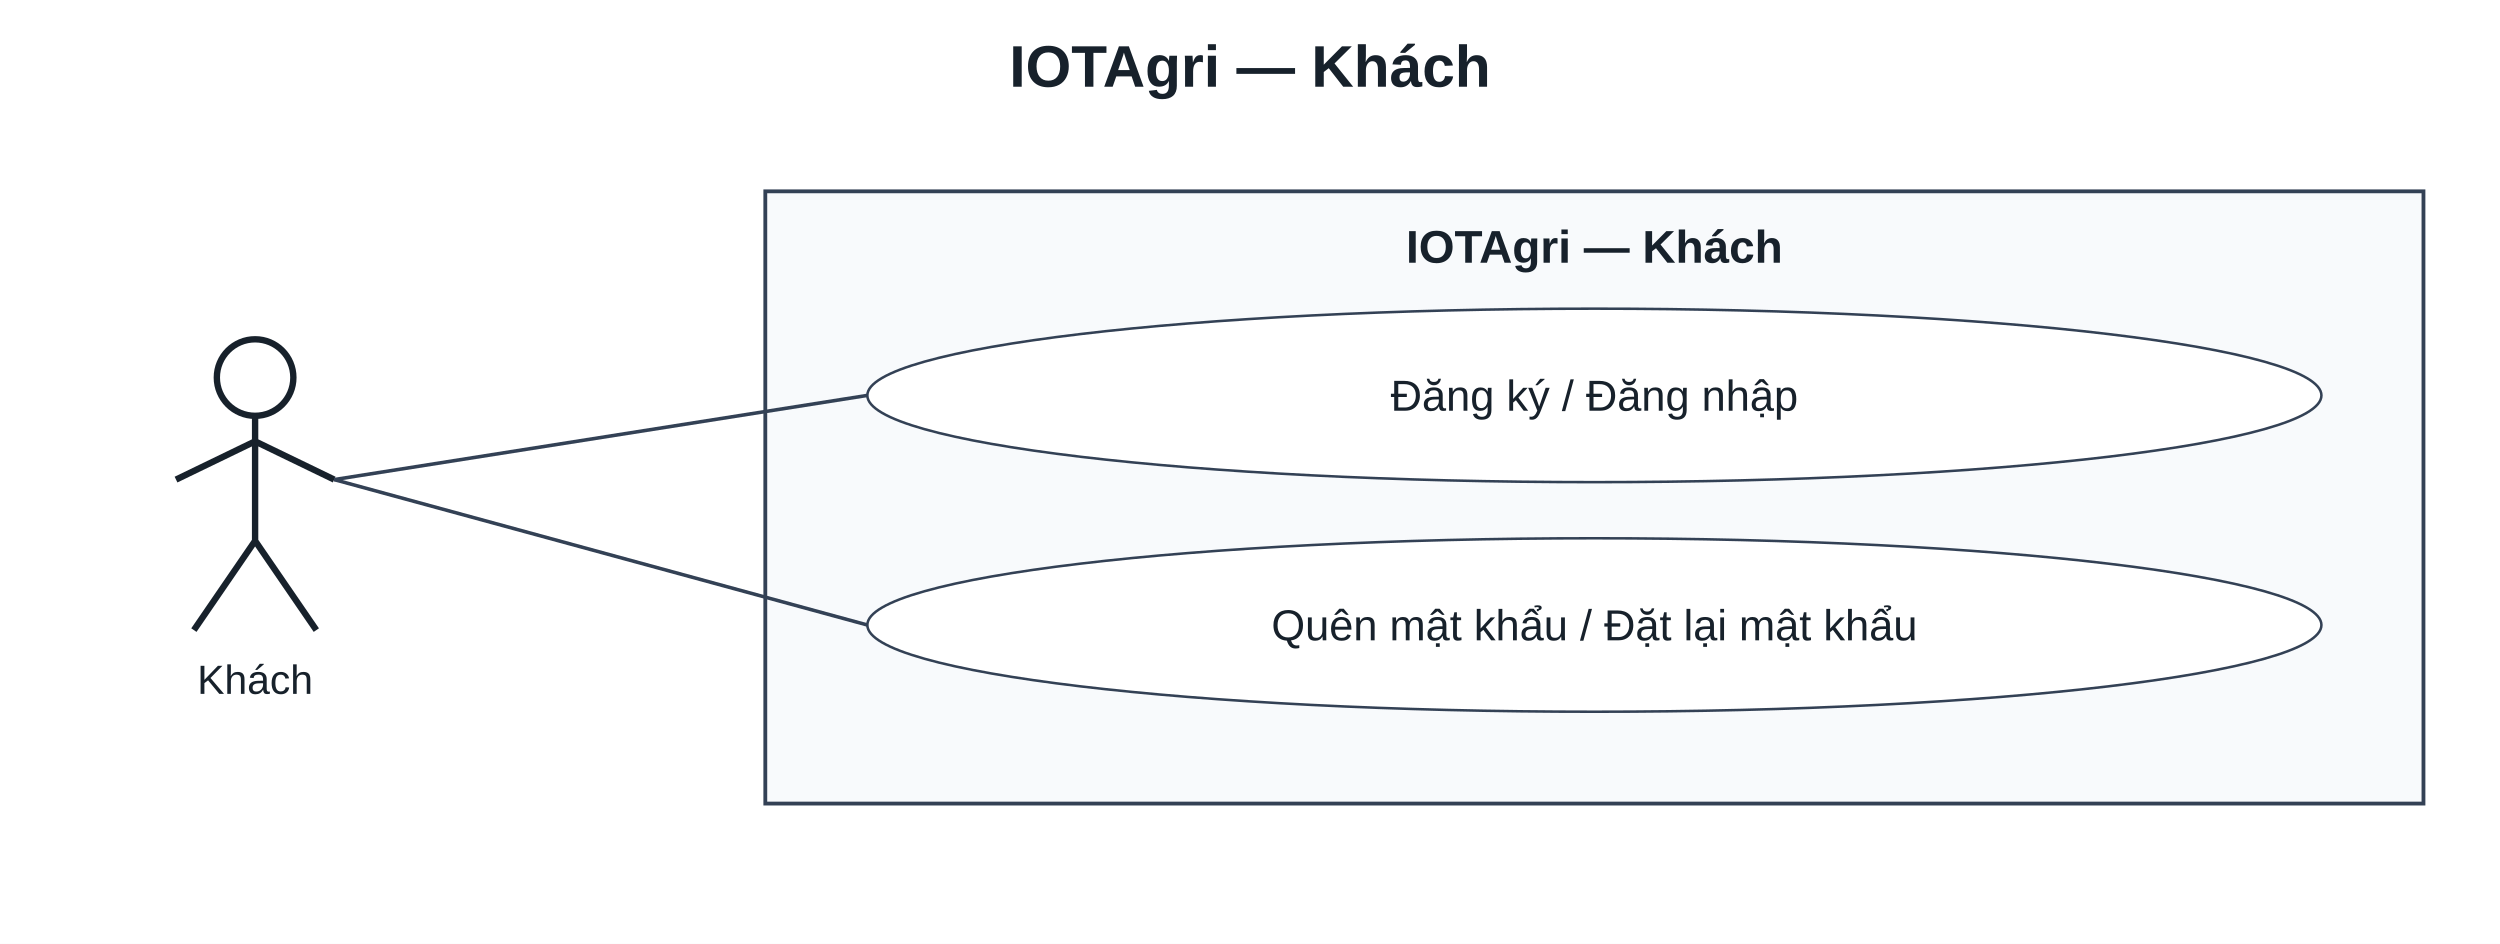
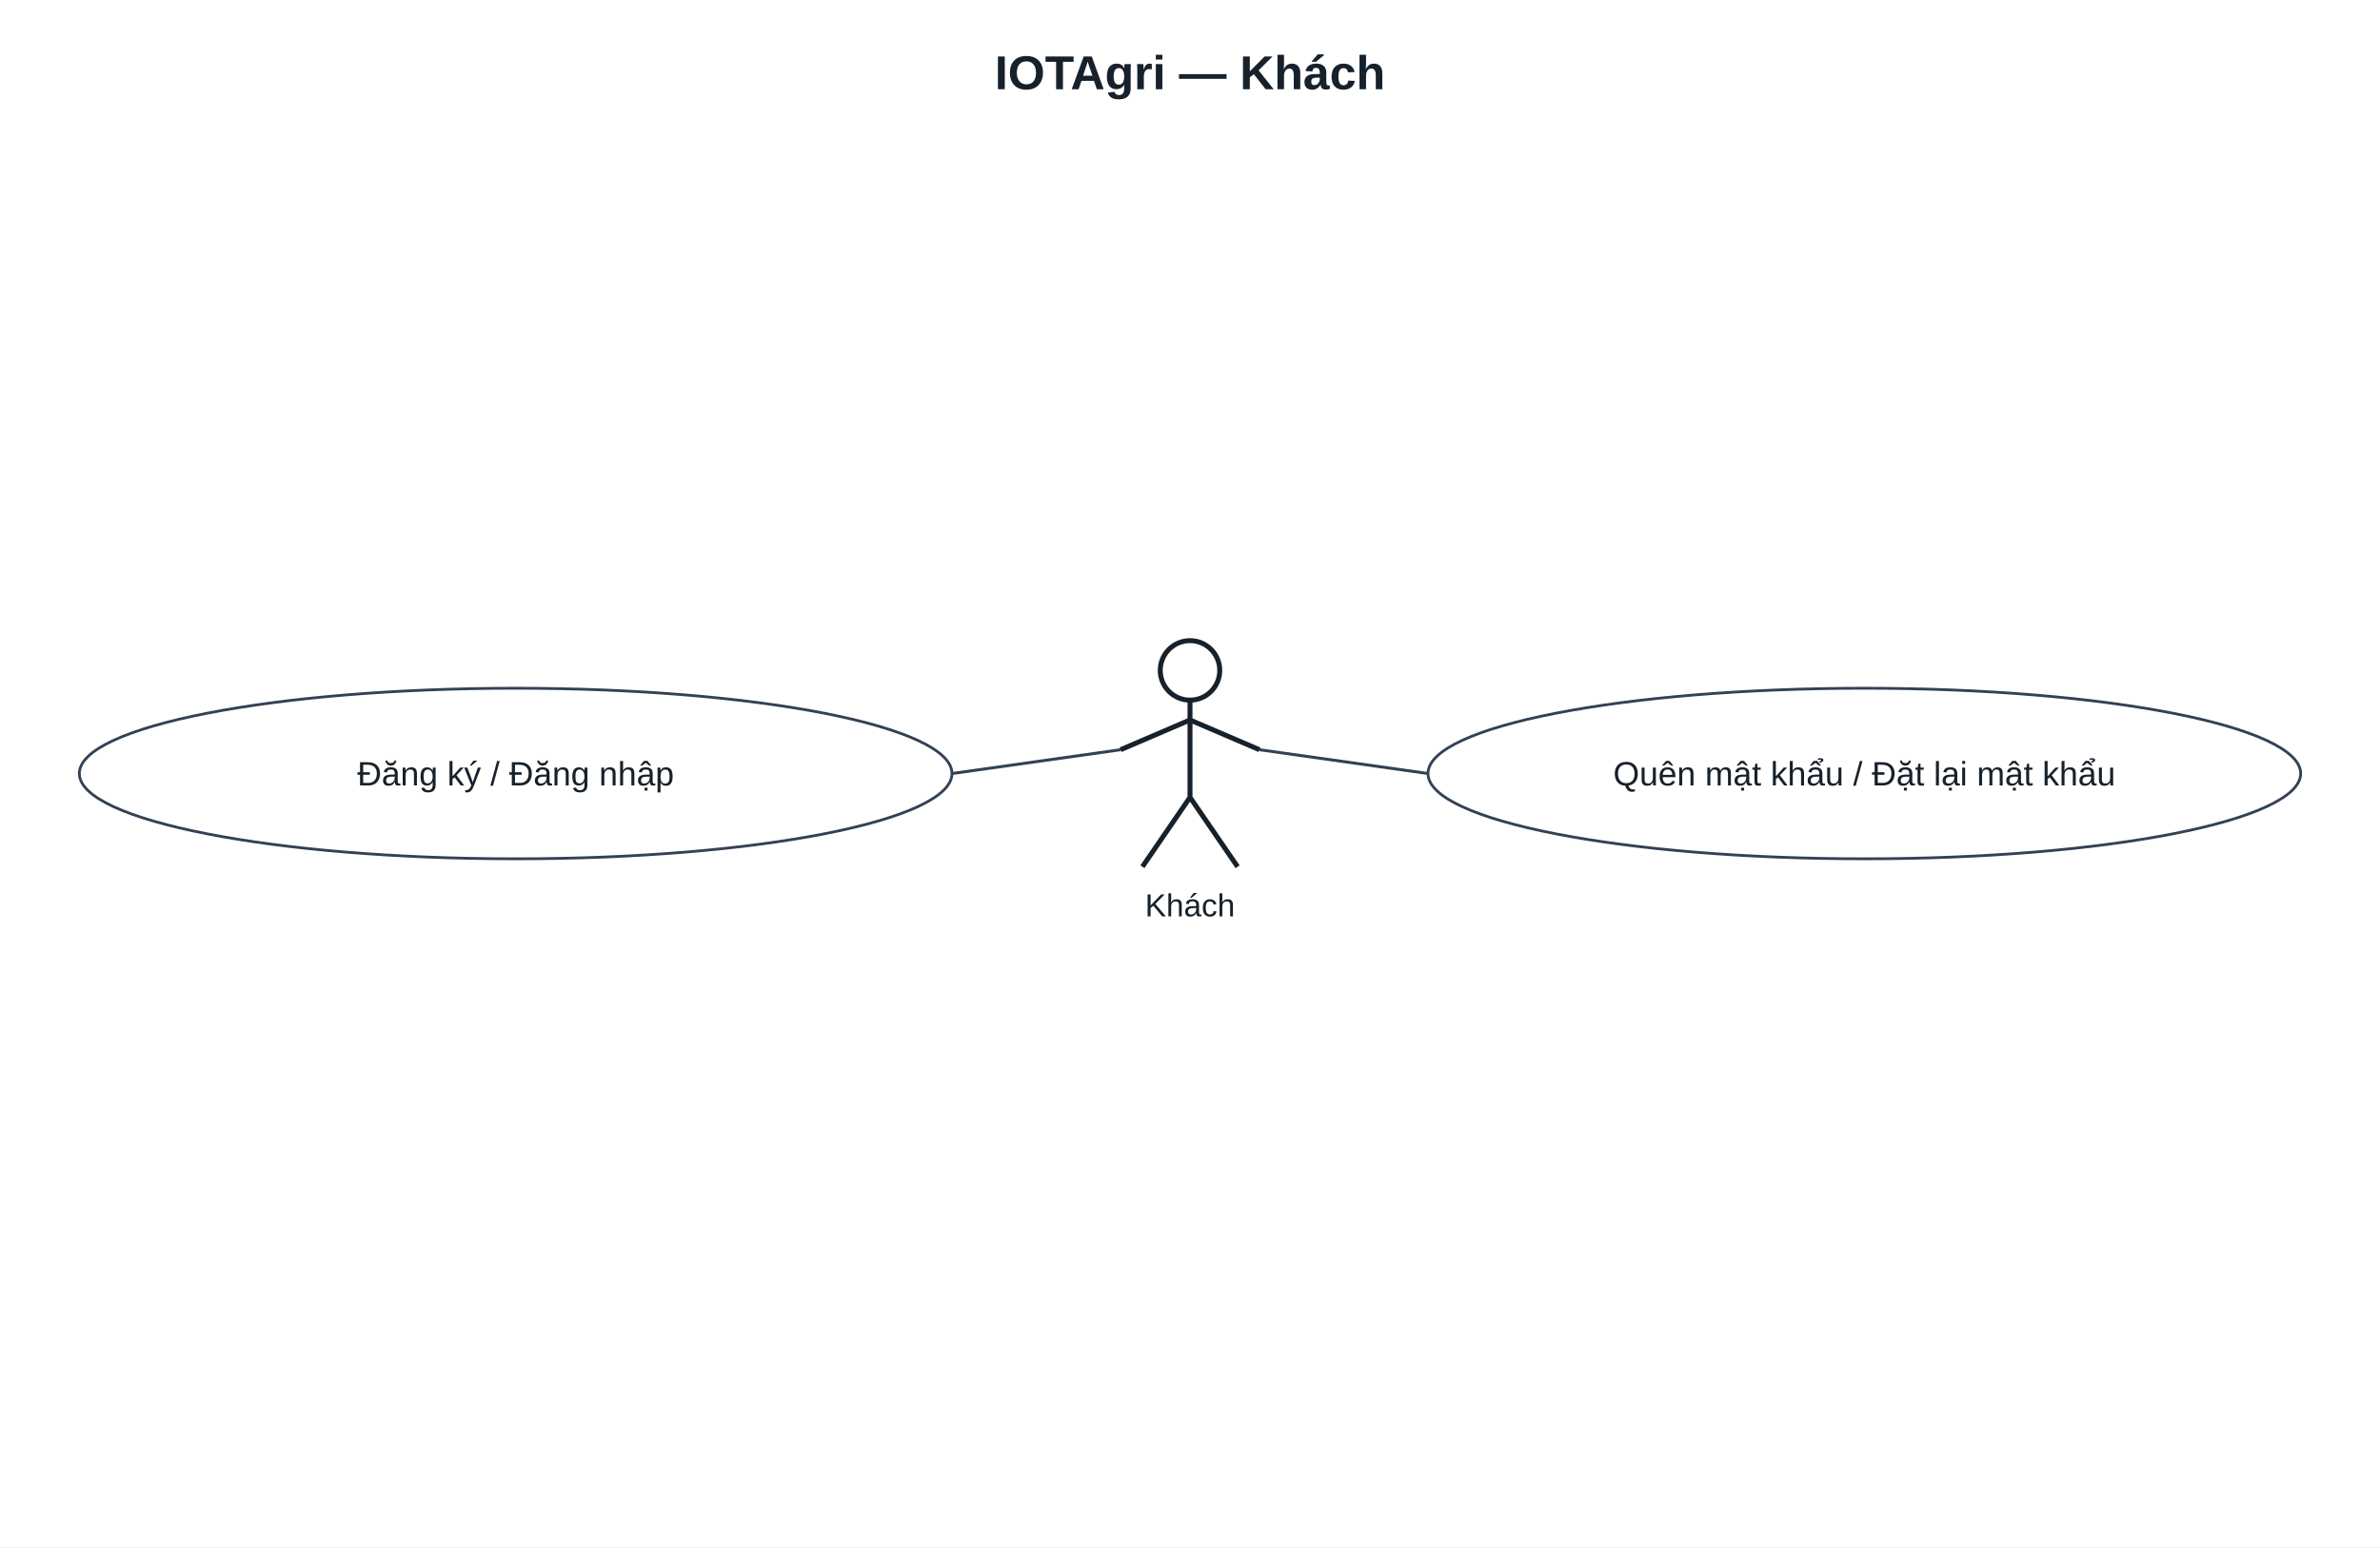
- <svg xmlns="http://www.w3.org/2000/svg" width="980" height="370" viewBox="0 0 980 370" role="img" aria-labelledby="title desc">
+ <svg xmlns="http://www.w3.org/2000/svg" width="1200" height="780" viewBox="0 0 1200 780" role="img" aria-labelledby="title desc">
  <rect width="100%" height="100%" fill="white" />
  <g font-family="Arial, sans-serif" fill="#17212b">
-     <text x="490" y="34" text-anchor="middle" font-size="23" font-weight="bold">IOTAgri — Khách</text>
-     <g data-actor="Guest">
-       <rect x="300" y="75" width="650" height="240" fill="#f8fafc" stroke="#334155" stroke-width="1.5" />
-       <text x="625" y="103" text-anchor="middle" font-size="18" font-weight="bold">IOTAgri — Khách</text>
+     <g data-actor="Guest" transform="translate(0 0)">
+       <text x="600" y="45" text-anchor="middle" font-size="24" font-weight="bold">IOTAgri — Khách</text>
+       <line data-usecase="GuestUC1" x1="565" y1="378" x2="480" y2="390" stroke="#334155" stroke-width="1.5" />
+       <ellipse data-usecase="GuestUC1" cx="260" cy="390" rx="220" ry="43" fill="#FFFFFF" stroke="#334155" stroke-width="1.4" />
+       <text x="260" y="396.0" text-anchor="middle" font-size="17" font-weight="normal">Đăng ký / Đăng nhập</text>
+       <line data-usecase="GuestUC2" x1="635" y1="378" x2="720" y2="390" stroke="#334155" stroke-width="1.5" />
+       <ellipse data-usecase="GuestUC2" cx="940" cy="390" rx="220" ry="43" fill="#FFFFFF" stroke="#334155" stroke-width="1.4" />
+       <text x="940" y="396.0" text-anchor="middle" font-size="17" font-weight="normal">Quên mật khẩu / Đặt lại mật khẩu</text>
      <g fill="none" stroke="#17212b" stroke-width="2.5">
-         <circle cx="100" cy="148.0" r="15" />
-         <path d="M100 163.0 V212.0 M69 188.0 L100 173.0 L131 188.0 M100 212.0 L76 247.0 M100 212.0 L124 247.0" />
+         <circle cx="600" cy="338" r="15" />
+         <path d="M600 353 V402 M565 378 L600 363 L635 378 M600 402 L576 437 M600 402 L624 437" />
      </g>
-       <text x="100" y="272.0" text-anchor="middle" font-size="16" font-weight="normal">Khách</text>
-       <line data-usecase="GuestUC1" x1="131" y1="188.0" x2="340" y2="155.0" stroke="#334155" stroke-width="1.4" />
-       <ellipse data-usecase="GuestUC1" cx="625" cy="155.0" rx="285" ry="34" fill="#FFFFFF" stroke="#334155" />
-       <text x="625" y="161.0" text-anchor="middle" font-size="17" font-weight="normal">Đăng ký / Đăng nhập</text>
-       <line data-usecase="GuestUC2" x1="131" y1="188.0" x2="340" y2="245.0" stroke="#334155" stroke-width="1.4" />
-       <ellipse data-usecase="GuestUC2" cx="625" cy="245.0" rx="285" ry="34" fill="#FFFFFF" stroke="#334155" />
-       <text x="625" y="251.0" text-anchor="middle" font-size="17" font-weight="normal">Quên mật khẩu / Đặt lại mật khẩu</text>
+       <text x="600" y="462" text-anchor="middle" font-size="16" font-weight="normal">Khách</text>
    </g>
  </g>
</svg>
